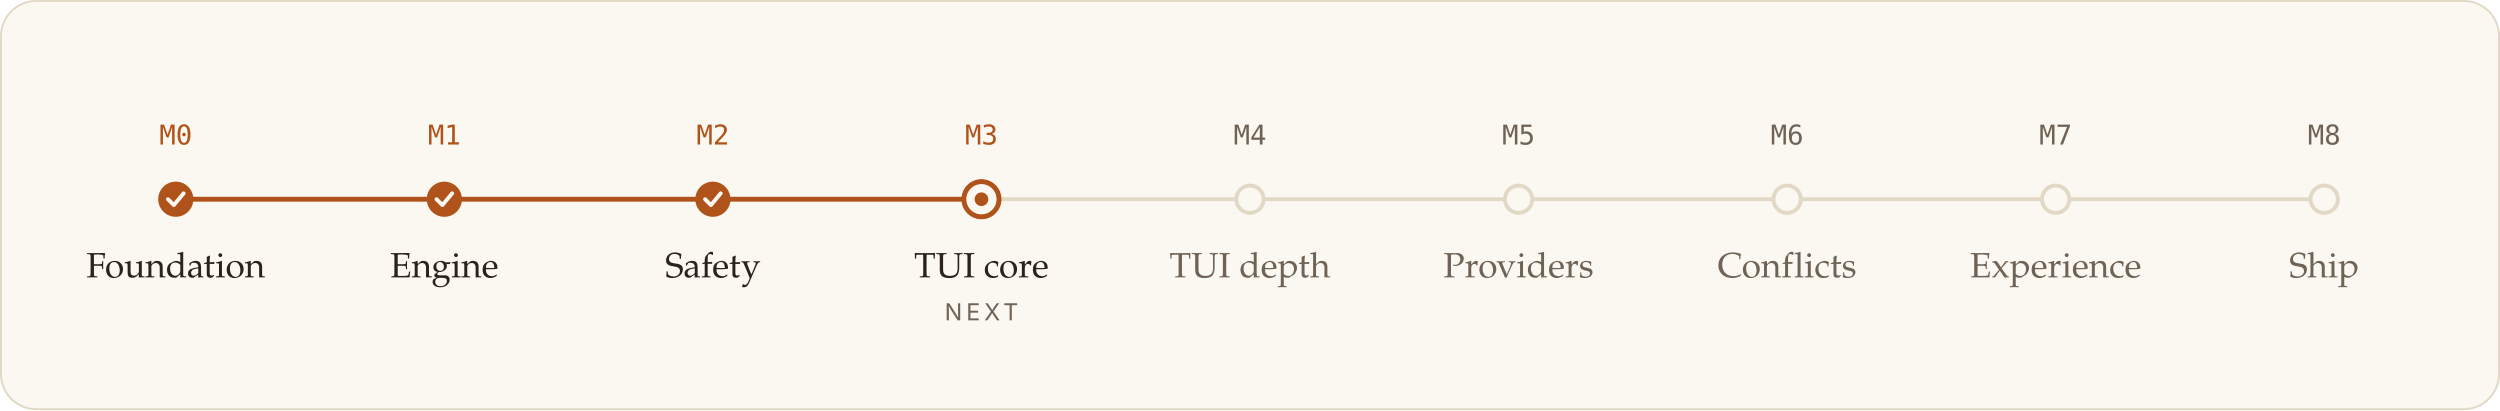
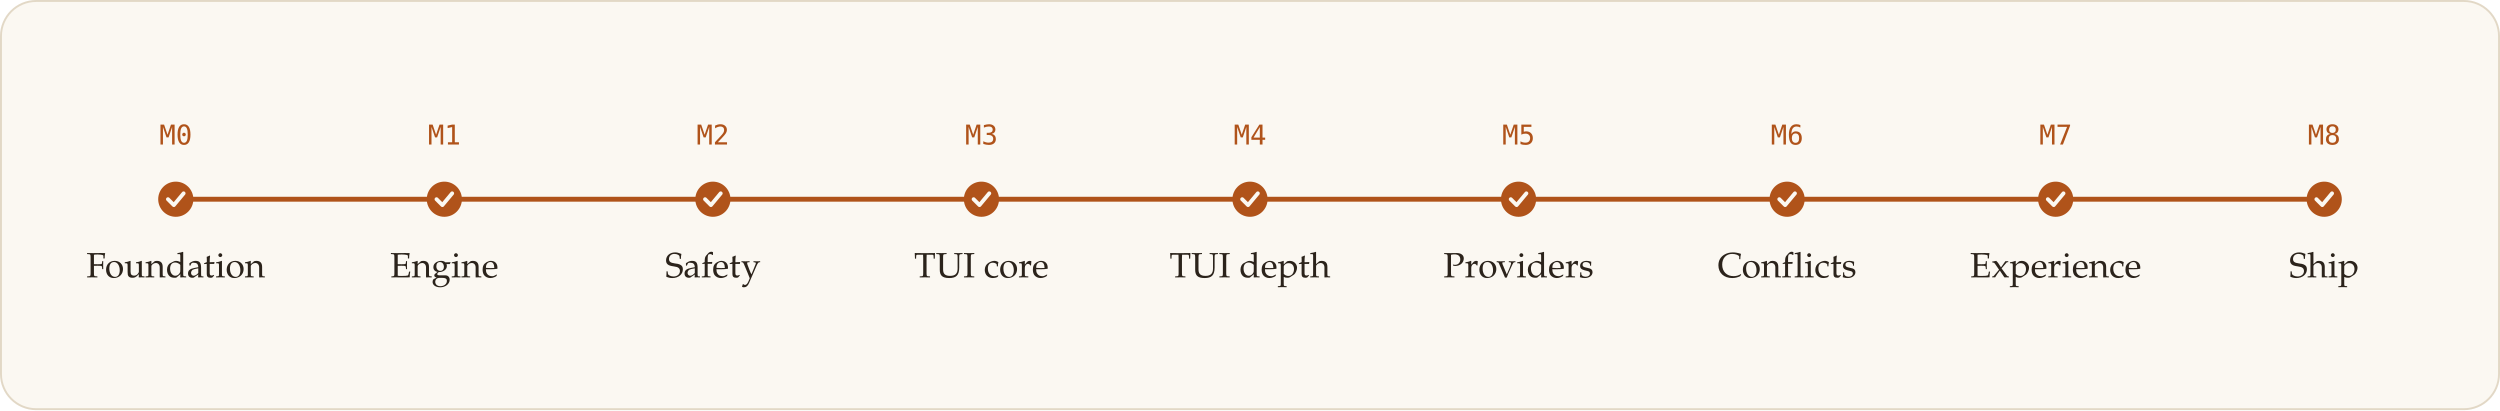
- <svg xmlns="http://www.w3.org/2000/svg" viewBox="0 0 1280 210" width="1280" height="210" role="img" aria-label="Roadmap: M0 Foundation, M1 Engine and M2 Safety are done; M3 TUI core is next, then M4 to M8.">
+ <svg xmlns="http://www.w3.org/2000/svg" viewBox="0 0 1280 210" width="1280" height="210" role="img" aria-label="Roadmap: all nine milestones, M0 Foundation to M8 Ship, are done in v1.0.">
  <style>
.bg{fill:#FBF8F2} .surface{fill:#F4EEE3} .raised{fill:#EDE5D6}
.rule{stroke:#E2D8C6} .rulef{fill:#E2D8C6}
.text{fill:#2B231B} .muted{fill:#6E6355} .accent{fill:#B0531A} .accents{stroke:#B0531A}
.brass{fill:#76612F} .sage{fill:#46704A} .amber{fill:#8C5B0E} .sindoor{fill:#A63D30}
.serif{font-family:'Iowan Old Style','Palatino Linotype',Palatino,'Book Antiqua',Georgia,serif} .sans{font-family:-apple-system,BlinkMacSystemFont,'Segoe UI',Inter,'Helvetica Neue',Arial,sans-serif} .mono{font-family:ui-monospace,SFMono-Regular,'SF Mono',Menlo,Consolas,'DejaVu Sans Mono','Liberation Mono',monospace}
.pulse{transform-box:fill-box;transform-origin:center;animation:pulse 2.4s ease-out infinite}@keyframes pulse{0%{transform:scale(1);opacity:.9}100%{transform:scale(2.6);opacity:0}}@media (prefers-reduced-motion: reduce){.pulse{animation:none;opacity:0}}
</style>
  <rect x=".5" y=".5" width="1279" height="209" rx="18" class="bg rule" stroke-width="1" />
  <line x1="90" y1="102" x2="1190" y2="102" class="rule" stroke-width="2" />
-   <line x1="90" y1="102" x2="502.5" y2="102" class="accents" stroke-width="2.5" />
+   <line x1="90" y1="102" x2="1190.0" y2="102" class="accents" stroke-width="2.5" />
  <circle cx="90.0" cy="102" r="9" class="accent" />
  <path d="M86.0 102 l3 3 l5 -6" fill="none" stroke="#FBF8F2" stroke-width="2" stroke-linecap="round" stroke-linejoin="round" />
  <text x="90.0" y="74" text-anchor="middle" class="mono accent" font-size="14">M0</text>
  <text x="90.0" y="142" text-anchor="middle" class="serif text" font-size="18">Foundation</text>
  <circle cx="227.5" cy="102" r="9" class="accent" />
  <path d="M223.5 102 l3 3 l5 -6" fill="none" stroke="#FBF8F2" stroke-width="2" stroke-linecap="round" stroke-linejoin="round" />
  <text x="227.5" y="74" text-anchor="middle" class="mono accent" font-size="14">M1</text>
  <text x="227.5" y="142" text-anchor="middle" class="serif text" font-size="18">Engine</text>
  <circle cx="365.0" cy="102" r="9" class="accent" />
  <path d="M361.0 102 l3 3 l5 -6" fill="none" stroke="#FBF8F2" stroke-width="2" stroke-linecap="round" stroke-linejoin="round" />
  <text x="365.0" y="74" text-anchor="middle" class="mono accent" font-size="14">M2</text>
  <text x="365.0" y="142" text-anchor="middle" class="serif text" font-size="18">Safety</text>
-   <circle cx="502.5" cy="102" r="9" class="bg accents" stroke-width="2.5" />
-   <circle cx="502.5" cy="102" r="9" fill="none" class="accents pulse" stroke-width="2" />
-   <circle cx="502.5" cy="102" r="3.5" class="accent" />
+   <circle cx="502.5" cy="102" r="9" class="accent" />
+   <path d="M498.5 102 l3 3 l5 -6" fill="none" stroke="#FBF8F2" stroke-width="2" stroke-linecap="round" stroke-linejoin="round" />
  <text x="502.5" y="74" text-anchor="middle" class="mono accent" font-size="14">M3</text>
  <text x="502.5" y="142" text-anchor="middle" class="serif text" font-size="18">TUI core</text>
-   <text x="502.5" y="164" text-anchor="middle" class="sans muted" font-size="12" letter-spacing="2">NEXT</text>
-   <circle cx="640.0" cy="102" r="7" class="bg rule" stroke-width="2" />
-   <text x="640.0" y="74" text-anchor="middle" class="mono muted" font-size="14">M4</text>
-   <text x="640.0" y="142" text-anchor="middle" class="serif muted" font-size="18">TUI depth</text>
-   <circle cx="777.5" cy="102" r="7" class="bg rule" stroke-width="2" />
-   <text x="777.5" y="74" text-anchor="middle" class="mono muted" font-size="14">M5</text>
-   <text x="777.5" y="142" text-anchor="middle" class="serif muted" font-size="18">Providers</text>
-   <circle cx="915.0" cy="102" r="7" class="bg rule" stroke-width="2" />
-   <text x="915.0" y="74" text-anchor="middle" class="mono muted" font-size="14">M6</text>
-   <text x="915.0" y="142" text-anchor="middle" class="serif muted" font-size="18">Conflicts</text>
-   <circle cx="1052.5" cy="102" r="7" class="bg rule" stroke-width="2" />
-   <text x="1052.5" y="74" text-anchor="middle" class="mono muted" font-size="14">M7</text>
-   <text x="1052.5" y="142" text-anchor="middle" class="serif muted" font-size="18">Experience</text>
-   <circle cx="1190.0" cy="102" r="7" class="bg rule" stroke-width="2" />
-   <text x="1190.0" y="74" text-anchor="middle" class="mono muted" font-size="14">M8</text>
-   <text x="1190.0" y="142" text-anchor="middle" class="serif muted" font-size="18">Ship</text>
+   <circle cx="640.0" cy="102" r="9" class="accent" />
+   <path d="M636.0 102 l3 3 l5 -6" fill="none" stroke="#FBF8F2" stroke-width="2" stroke-linecap="round" stroke-linejoin="round" />
+   <text x="640.0" y="74" text-anchor="middle" class="mono accent" font-size="14">M4</text>
+   <text x="640.0" y="142" text-anchor="middle" class="serif text" font-size="18">TUI depth</text>
+   <circle cx="777.5" cy="102" r="9" class="accent" />
+   <path d="M773.5 102 l3 3 l5 -6" fill="none" stroke="#FBF8F2" stroke-width="2" stroke-linecap="round" stroke-linejoin="round" />
+   <text x="777.5" y="74" text-anchor="middle" class="mono accent" font-size="14">M5</text>
+   <text x="777.5" y="142" text-anchor="middle" class="serif text" font-size="18">Providers</text>
+   <circle cx="915.0" cy="102" r="9" class="accent" />
+   <path d="M911.0 102 l3 3 l5 -6" fill="none" stroke="#FBF8F2" stroke-width="2" stroke-linecap="round" stroke-linejoin="round" />
+   <text x="915.0" y="74" text-anchor="middle" class="mono accent" font-size="14">M6</text>
+   <text x="915.0" y="142" text-anchor="middle" class="serif text" font-size="18">Conflicts</text>
+   <circle cx="1052.5" cy="102" r="9" class="accent" />
+   <path d="M1048.5 102 l3 3 l5 -6" fill="none" stroke="#FBF8F2" stroke-width="2" stroke-linecap="round" stroke-linejoin="round" />
+   <text x="1052.5" y="74" text-anchor="middle" class="mono accent" font-size="14">M7</text>
+   <text x="1052.5" y="142" text-anchor="middle" class="serif text" font-size="18">Experience</text>
+   <circle cx="1190.0" cy="102" r="9" class="accent" />
+   <path d="M1186.0 102 l3 3 l5 -6" fill="none" stroke="#FBF8F2" stroke-width="2" stroke-linecap="round" stroke-linejoin="round" />
+   <text x="1190.0" y="74" text-anchor="middle" class="mono accent" font-size="14">M8</text>
+   <text x="1190.0" y="142" text-anchor="middle" class="serif text" font-size="18">Ship</text>
</svg>
